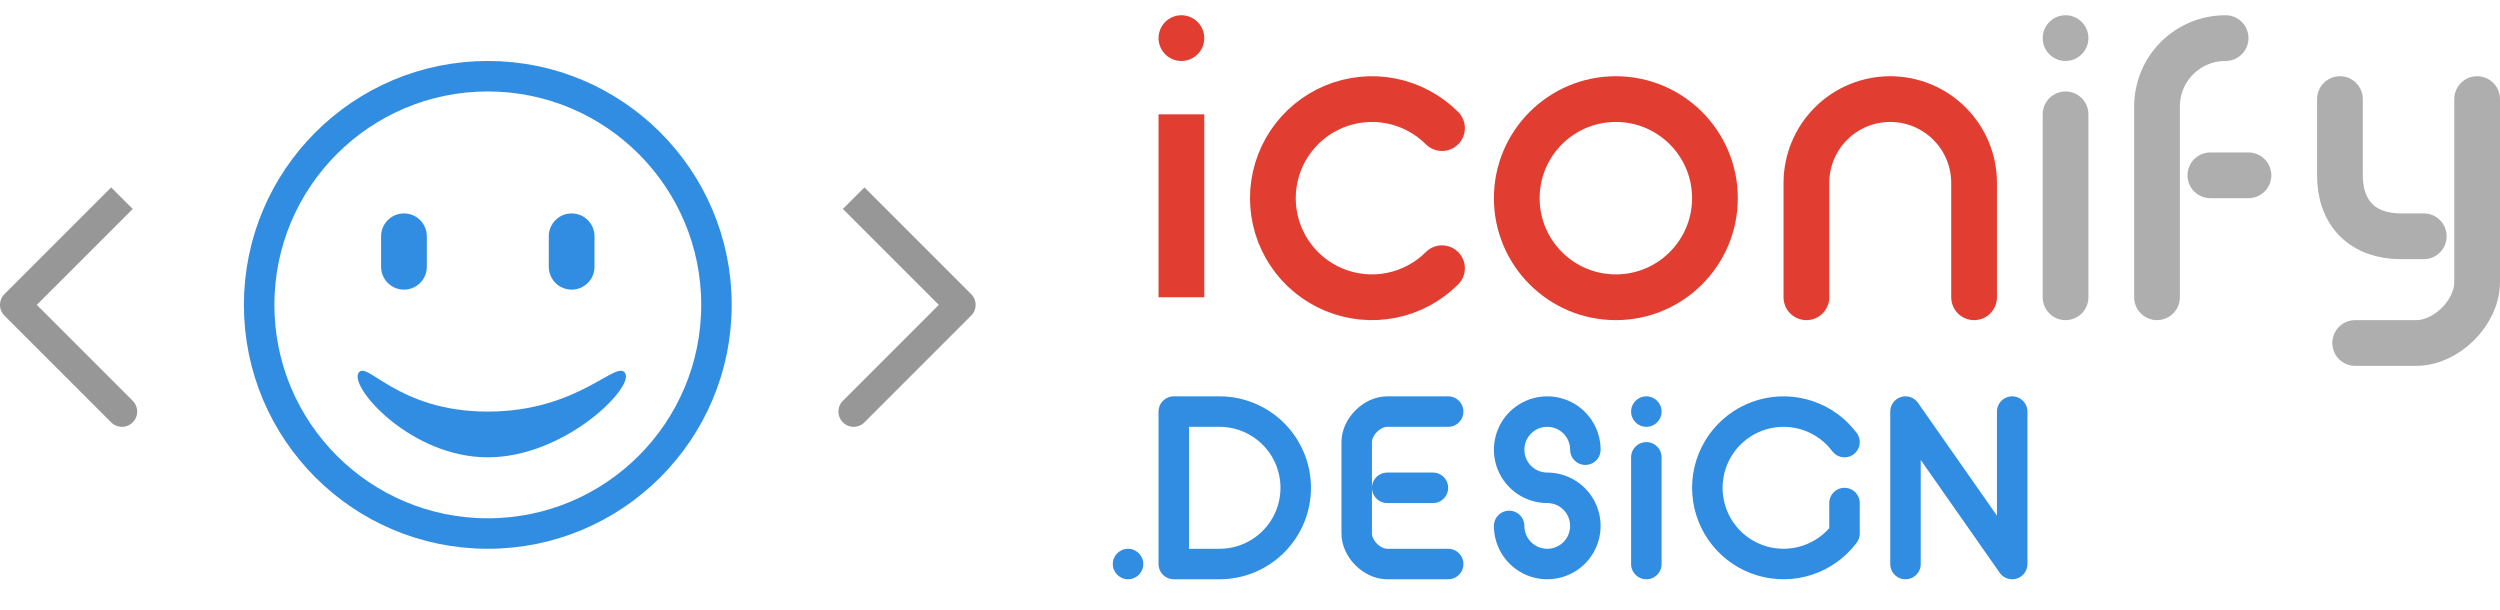
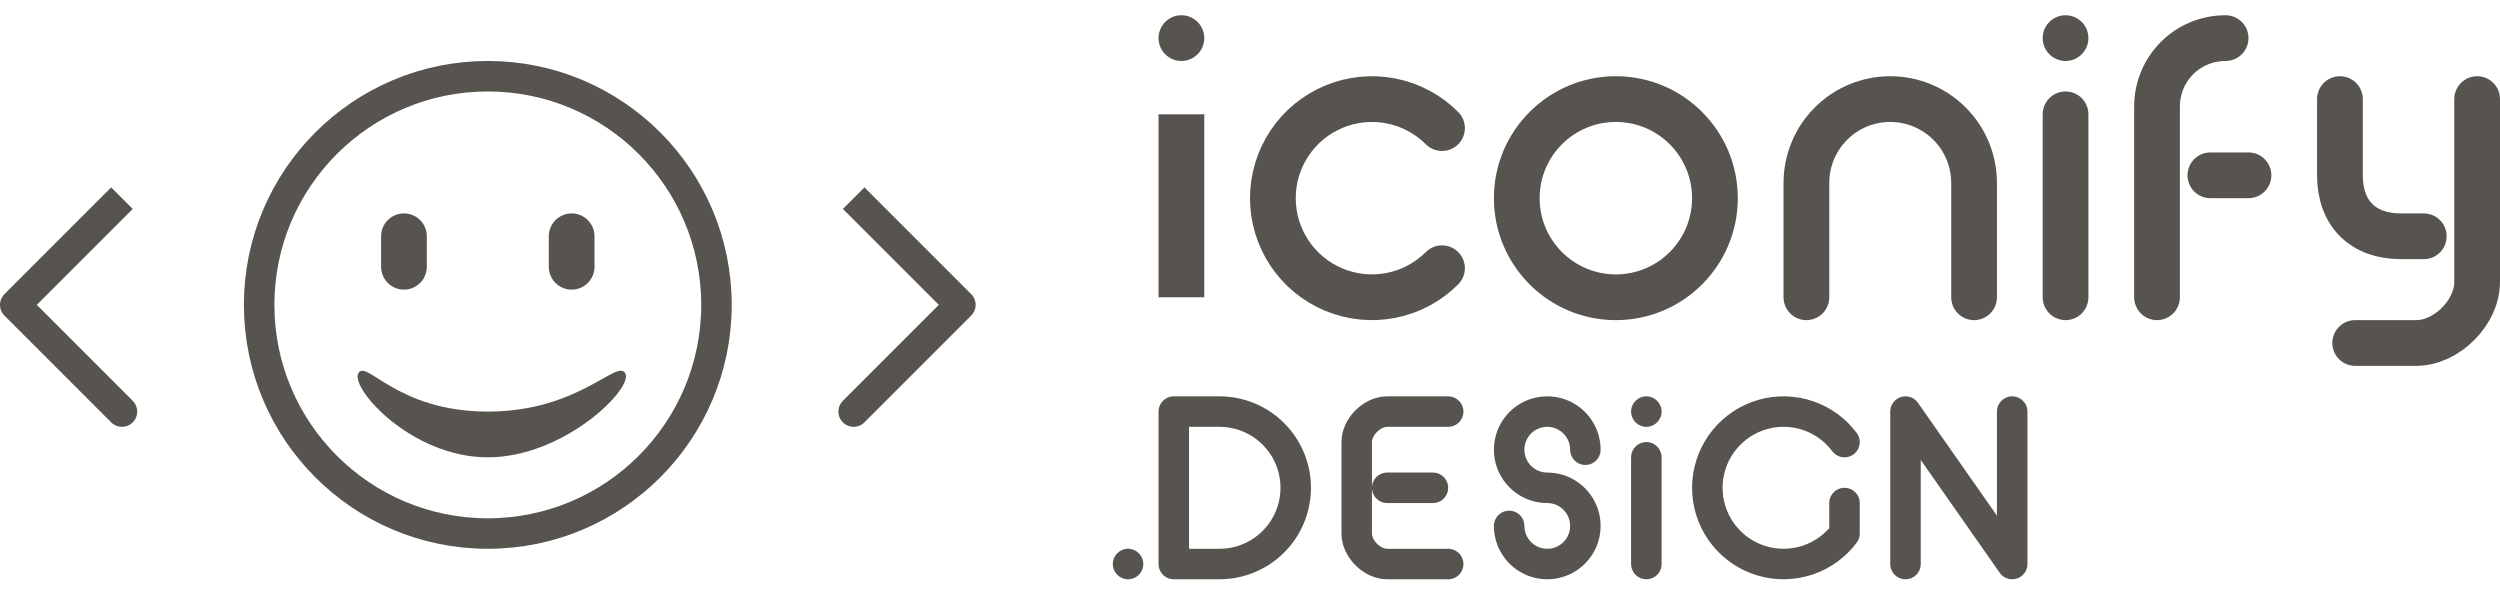
<svg xmlns="http://www.w3.org/2000/svg" width="164" height="40" viewBox="0 0 164 40" fill="none">
-   <path d="M8 27L1 20M8 13L1 20L8 13Z" stroke="#979797" stroke-width="2" stroke-linecap="round" />
-   <path d="M56 27L63 20M56 13L63 20L56 13Z" stroke="#979797" stroke-width="2" stroke-linecap="round" />
-   <path d="M32 35C40.284 35 47 28.284 47 20C47 11.716 40.284 5 32 5C23.716 5 17 11.716 17 20C17 28.284 23.716 35 32 35Z" stroke="#318DE1" stroke-width="2" />
-   <path d="M28 15.5C28 14.672 27.328 14 26.5 14C25.672 14 25 14.672 25 15.5V17.5C25 18.328 25.672 19 26.5 19C27.328 19 28 18.328 28 17.5V15.5Z" fill="#318DE1" />
-   <path d="M39 15.5C39 14.672 38.328 14 37.5 14C36.672 14 36 14.672 36 15.5V17.5C36 18.328 36.672 19 37.5 19C38.328 19 39 18.328 39 17.5V15.5Z" fill="#318DE1" />
-   <path fill-rule="evenodd" clip-rule="evenodd" d="M32 30C37 30 41.545 25.495 41.024 24.5C40.5 23.5 38 27 32 27C26 27 24 23.5 23.5 24.5C23 25.5 27 30 32 30Z" fill="#318DE1" />
-   <path d="M79 2.5C79 1.672 78.328 1 77.5 1C76.672 1 76 1.672 76 2.5C76 3.328 76.672 4 77.5 4C78.328 4 79 3.328 79 2.5Z" fill="#E13E31" />
-   <path d="M94.596 8.404C93.687 7.495 92.529 6.876 91.268 6.625C90.007 6.374 88.7 6.503 87.512 6.995C86.325 7.487 85.309 8.32 84.595 9.389C83.881 10.458 83.5 11.714 83.5 13C83.5 14.286 83.881 15.542 84.595 16.611C85.309 17.68 86.325 18.513 87.512 19.005C88.7 19.497 90.007 19.626 91.268 19.375C92.529 19.124 93.687 18.505 94.596 17.596M77.5 7.5V19.5V7.5Z" stroke="#E13E31" stroke-width="3" stroke-linecap="round" />
-   <path d="M106 19.5C109.59 19.5 112.5 16.59 112.5 13C112.5 9.41 109.59 6.5 106 6.5C102.41 6.5 99.5 9.41 99.5 13C99.5 16.59 102.41 19.5 106 19.5Z" stroke="#E13E31" stroke-width="3" />
-   <path d="M129.5 19.5V12C129.5 10.541 128.921 9.142 127.889 8.111C126.858 7.079 125.459 6.5 124 6.5C122.541 6.5 121.142 7.079 120.111 8.111C119.079 9.142 118.5 10.541 118.5 12V19.5" stroke="#E13E31" stroke-width="3" stroke-linecap="round" />
-   <path d="M137 2.5C137 1.672 136.328 1 135.5 1C134.672 1 134 1.672 134 2.5C134 3.328 134.672 4 135.5 4C136.328 4 137 3.328 137 2.5Z" fill="#AEAEAE" />
-   <path d="M135.5 7.5V19.5" stroke="#AEAEAE" stroke-width="3" stroke-linecap="round" />
-   <path d="M146 2.5C143.5 2.5 141.5 4.5 141.5 7V19.5M145 11.5H147.5" stroke="#AEAEAE" stroke-width="3" stroke-linecap="round" />
-   <path d="M154.5 22.5H158.5C160.5 22.5 162.5 20.5 162.5 18.5V6.5" stroke="#AEAEAE" stroke-width="3" stroke-linecap="round" />
-   <path d="M153.5 6.5V11.5C153.5 14 155 15.5 157.5 15.5H159" stroke="#AEAEAE" stroke-width="3" stroke-linecap="round" />
-   <path d="M74 38C74.552 38 75 37.552 75 37C75 36.448 74.552 36 74 36C73.448 36 73 36.448 73 37C73 37.552 73.448 38 74 38Z" fill="#318DE1" />
-   <path fill-rule="evenodd" clip-rule="evenodd" d="M80 37C81.326 37 82.598 36.473 83.535 35.535C84.473 34.598 85 33.326 85 32C85 30.674 84.473 29.402 83.535 28.465C82.598 27.527 81.326 27 80 27H77V37H80Z" stroke="#318DE1" stroke-width="2" stroke-linejoin="round" />
-   <path d="M95 37H91C90 37 89 36 89 35V29C89 28 90 27 91 27H95M91 32H94" stroke="#318DE1" stroke-width="2" stroke-linecap="round" />
-   <path d="M104 29.5C104 29.006 103.853 28.522 103.579 28.111C103.304 27.7 102.914 27.38 102.457 27.19C102 27.001 101.497 26.952 101.012 27.048C100.527 27.145 100.082 27.383 99.732 27.732C99.383 28.082 99.144 28.527 99.048 29.012C98.952 29.497 99.001 30 99.19 30.457C99.379 30.913 99.7 31.304 100.111 31.579C100.522 31.853 101.006 32 101.5 32C101.994 32 102.478 32.147 102.889 32.421C103.3 32.696 103.62 33.087 103.81 33.543C103.999 34 104.048 34.503 103.952 34.988C103.856 35.473 103.617 35.918 103.268 36.268C102.918 36.617 102.473 36.855 101.988 36.952C101.503 37.048 101 36.999 100.543 36.81C100.086 36.62 99.696 36.3 99.421 35.889C99.147 35.478 99 34.995 99 34.5" stroke="#318DE1" stroke-width="2" stroke-linecap="round" />
-   <path d="M108 37V30" stroke="#318DE1" stroke-width="2" stroke-linecap="round" />
-   <path d="M108 28C108.552 28 109 27.552 109 27C109 26.448 108.552 26 108 26C107.448 26 107 26.448 107 27C107 27.552 107.448 28 108 28Z" fill="#318DE1" />
-   <path d="M121 29C120.848 28.82 120.71 28.638 120.536 28.464C119.815 27.744 118.892 27.26 117.889 27.079C116.886 26.898 115.852 27.028 114.925 27.451C113.998 27.874 113.222 28.57 112.702 29.446C112.182 30.322 111.941 31.337 112.013 32.353C112.085 33.369 112.466 34.34 113.105 35.134C113.743 35.928 114.609 36.508 115.587 36.796C116.564 37.084 117.606 37.066 118.574 36.746C119.541 36.425 120.387 35.817 120.999 35.002V33M125 37V27L132 37V27" stroke="#318DE1" stroke-width="2" stroke-linecap="round" stroke-linejoin="round" />
+   <path d="M8 27L1 20M8 13L1 20L8 13Z" stroke="RGB(87,83,78)" stroke-width="2" stroke-linecap="round" />
+   <path d="M56 27L63 20M56 13L63 20L56 13Z" stroke="RGB(87,83,78)" stroke-width="2" stroke-linecap="round" />
+   <path d="M32 35C40.284 35 47 28.284 47 20C47 11.716 40.284 5 32 5C23.716 5 17 11.716 17 20C17 28.284 23.716 35 32 35Z" stroke="RGB(87,83,78)" stroke-width="2" />
+   <path d="M28 15.5C28 14.672 27.328 14 26.5 14C25.672 14 25 14.672 25 15.5V17.5C25 18.328 25.672 19 26.5 19C27.328 19 28 18.328 28 17.5V15.5Z" fill="RGB(87,83,78)" />
+   <path d="M39 15.5C39 14.672 38.328 14 37.5 14C36.672 14 36 14.672 36 15.5V17.5C36 18.328 36.672 19 37.5 19C38.328 19 39 18.328 39 17.5V15.5Z" fill="RGB(87,83,78)" />
+   <path fill-rule="evenodd" clip-rule="evenodd" d="M32 30C37 30 41.545 25.495 41.024 24.5C40.5 23.5 38 27 32 27C26 27 24 23.5 23.5 24.5C23 25.5 27 30 32 30Z" fill="RGB(87,83,78)" />
+   <path d="M79 2.5C79 1.672 78.328 1 77.5 1C76.672 1 76 1.672 76 2.5C76 3.328 76.672 4 77.5 4C78.328 4 79 3.328 79 2.5Z" fill="RGB(87,83,78)" />
+   <path d="M94.596 8.404C93.687 7.495 92.529 6.876 91.268 6.625C90.007 6.374 88.7 6.503 87.512 6.995C86.325 7.487 85.309 8.32 84.595 9.389C83.881 10.458 83.5 11.714 83.5 13C83.5 14.286 83.881 15.542 84.595 16.611C85.309 17.68 86.325 18.513 87.512 19.005C88.7 19.497 90.007 19.626 91.268 19.375C92.529 19.124 93.687 18.505 94.596 17.596M77.5 7.5V19.5V7.5Z" stroke="RGB(87,83,78)" stroke-width="3" stroke-linecap="round" />
+   <path d="M106 19.5C109.59 19.5 112.5 16.59 112.5 13C112.5 9.41 109.59 6.5 106 6.5C102.41 6.5 99.5 9.41 99.5 13C99.5 16.59 102.41 19.5 106 19.5Z" stroke="RGB(87,83,78)" stroke-width="3" />
+   <path d="M129.5 19.5V12C129.5 10.541 128.921 9.142 127.889 8.111C126.858 7.079 125.459 6.5 124 6.5C122.541 6.5 121.142 7.079 120.111 8.111C119.079 9.142 118.5 10.541 118.5 12V19.5" stroke="RGB(87,83,78)" stroke-width="3" stroke-linecap="round" />
+   <path d="M137 2.5C137 1.672 136.328 1 135.5 1C134.672 1 134 1.672 134 2.5C134 3.328 134.672 4 135.5 4C136.328 4 137 3.328 137 2.5Z" fill="RGB(87,83,78)" />
+   <path d="M135.5 7.5V19.5" stroke="RGB(87,83,78)" stroke-width="3" stroke-linecap="round" />
+   <path d="M146 2.5C143.5 2.5 141.5 4.5 141.5 7V19.5M145 11.5H147.5" stroke="RGB(87,83,78)" stroke-width="3" stroke-linecap="round" />
+   <path d="M154.5 22.5H158.5C160.5 22.5 162.5 20.5 162.5 18.5V6.5" stroke="RGB(87,83,78)" stroke-width="3" stroke-linecap="round" />
+   <path d="M153.5 6.5V11.5C153.5 14 155 15.5 157.5 15.5H159" stroke="RGB(87,83,78)" stroke-width="3" stroke-linecap="round" />
+   <path d="M74 38C74.552 38 75 37.552 75 37C75 36.448 74.552 36 74 36C73.448 36 73 36.448 73 37C73 37.552 73.448 38 74 38Z" fill="RGB(87,83,78)" />
+   <path fill-rule="evenodd" clip-rule="evenodd" d="M80 37C81.326 37 82.598 36.473 83.535 35.535C84.473 34.598 85 33.326 85 32C85 30.674 84.473 29.402 83.535 28.465C82.598 27.527 81.326 27 80 27H77V37H80Z" stroke="RGB(87,83,78)" stroke-width="2" stroke-linejoin="round" />
+   <path d="M95 37H91C90 37 89 36 89 35V29C89 28 90 27 91 27H95M91 32H94" stroke="RGB(87,83,78)" stroke-width="2" stroke-linecap="round" />
+   <path d="M104 29.5C104 29.006 103.853 28.522 103.579 28.111C103.304 27.7 102.914 27.38 102.457 27.19C102 27.001 101.497 26.952 101.012 27.048C100.527 27.145 100.082 27.383 99.732 27.732C99.383 28.082 99.144 28.527 99.048 29.012C98.952 29.497 99.001 30 99.19 30.457C99.379 30.913 99.7 31.304 100.111 31.579C100.522 31.853 101.006 32 101.5 32C101.994 32 102.478 32.147 102.889 32.421C103.3 32.696 103.62 33.087 103.81 33.543C103.999 34 104.048 34.503 103.952 34.988C103.856 35.473 103.617 35.918 103.268 36.268C102.918 36.617 102.473 36.855 101.988 36.952C101.503 37.048 101 36.999 100.543 36.81C100.086 36.62 99.696 36.3 99.421 35.889C99.147 35.478 99 34.995 99 34.5" stroke="RGB(87,83,78)" stroke-width="2" stroke-linecap="round" />
+   <path d="M108 37V30" stroke="RGB(87,83,78)" stroke-width="2" stroke-linecap="round" />
+   <path d="M108 28C108.552 28 109 27.552 109 27C109 26.448 108.552 26 108 26C107.448 26 107 26.448 107 27C107 27.552 107.448 28 108 28Z" fill="RGB(87,83,78)" />
+   <path d="M121 29C120.848 28.82 120.71 28.638 120.536 28.464C119.815 27.744 118.892 27.26 117.889 27.079C116.886 26.898 115.852 27.028 114.925 27.451C113.998 27.874 113.222 28.57 112.702 29.446C112.182 30.322 111.941 31.337 112.013 32.353C112.085 33.369 112.466 34.34 113.105 35.134C113.743 35.928 114.609 36.508 115.587 36.796C116.564 37.084 117.606 37.066 118.574 36.746C119.541 36.425 120.387 35.817 120.999 35.002V33M125 37V27L132 37V27" stroke="RGB(87,83,78)" stroke-width="2" stroke-linecap="round" stroke-linejoin="round" />
</svg>
